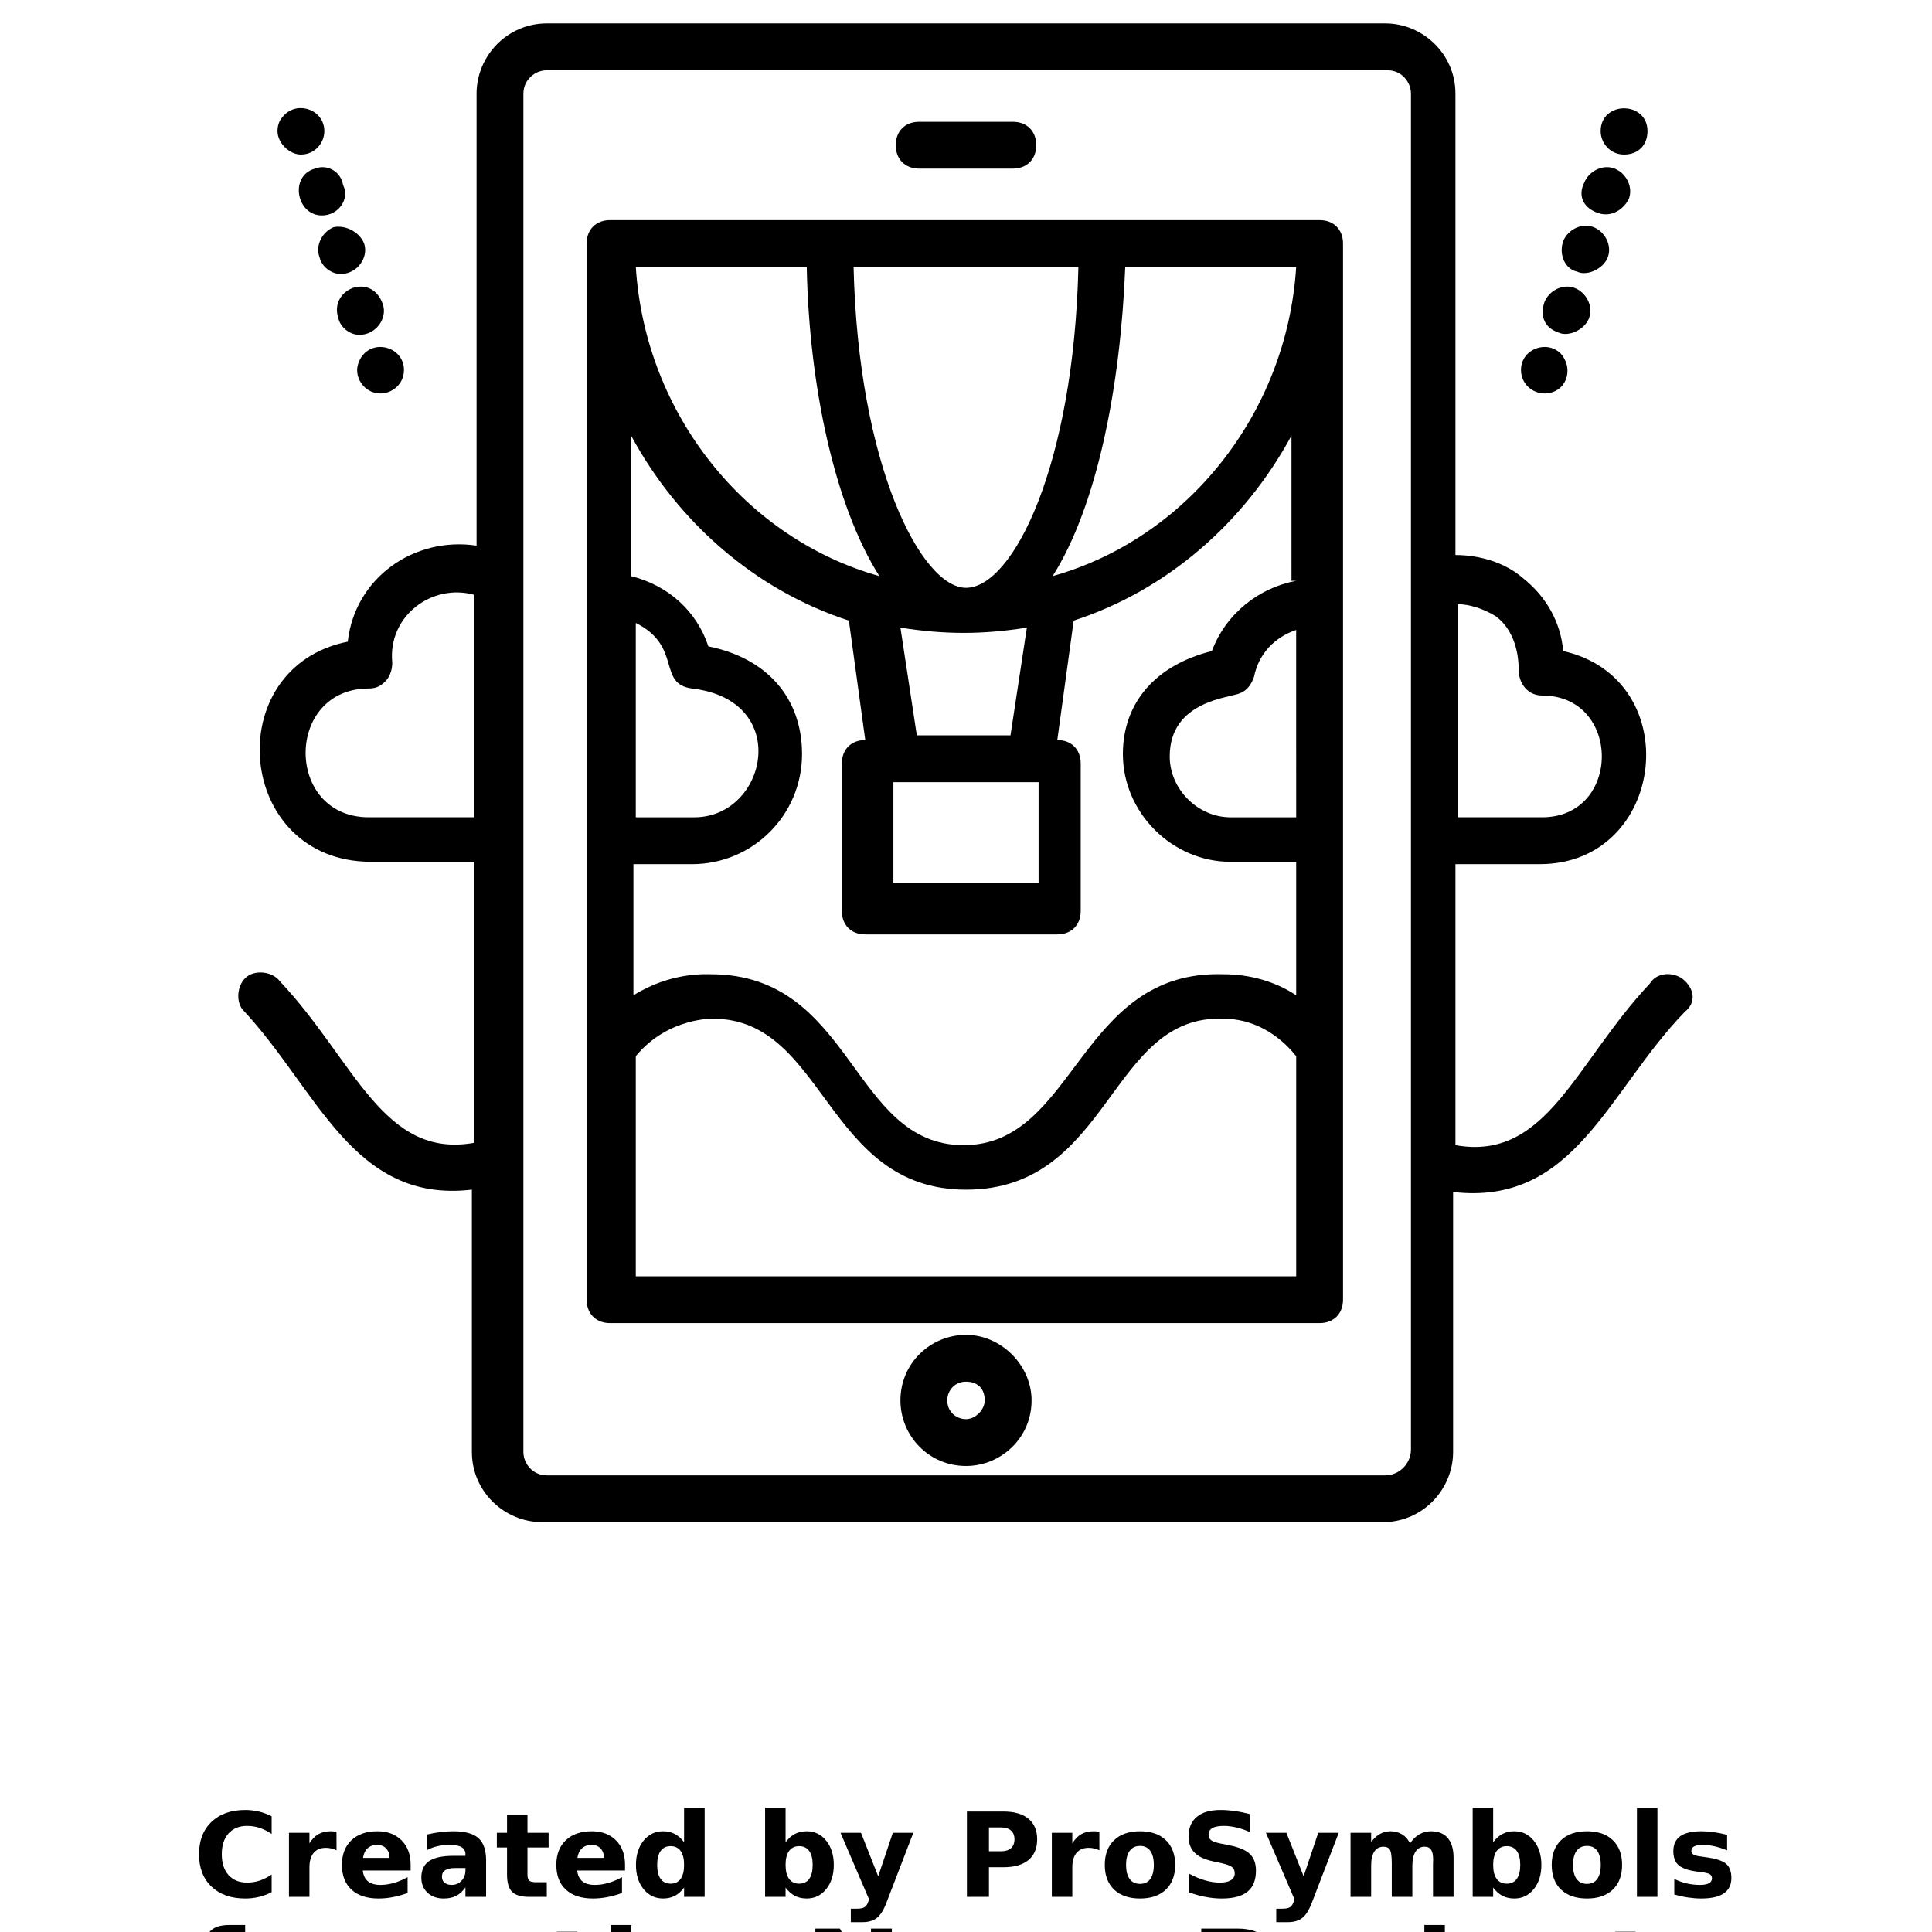
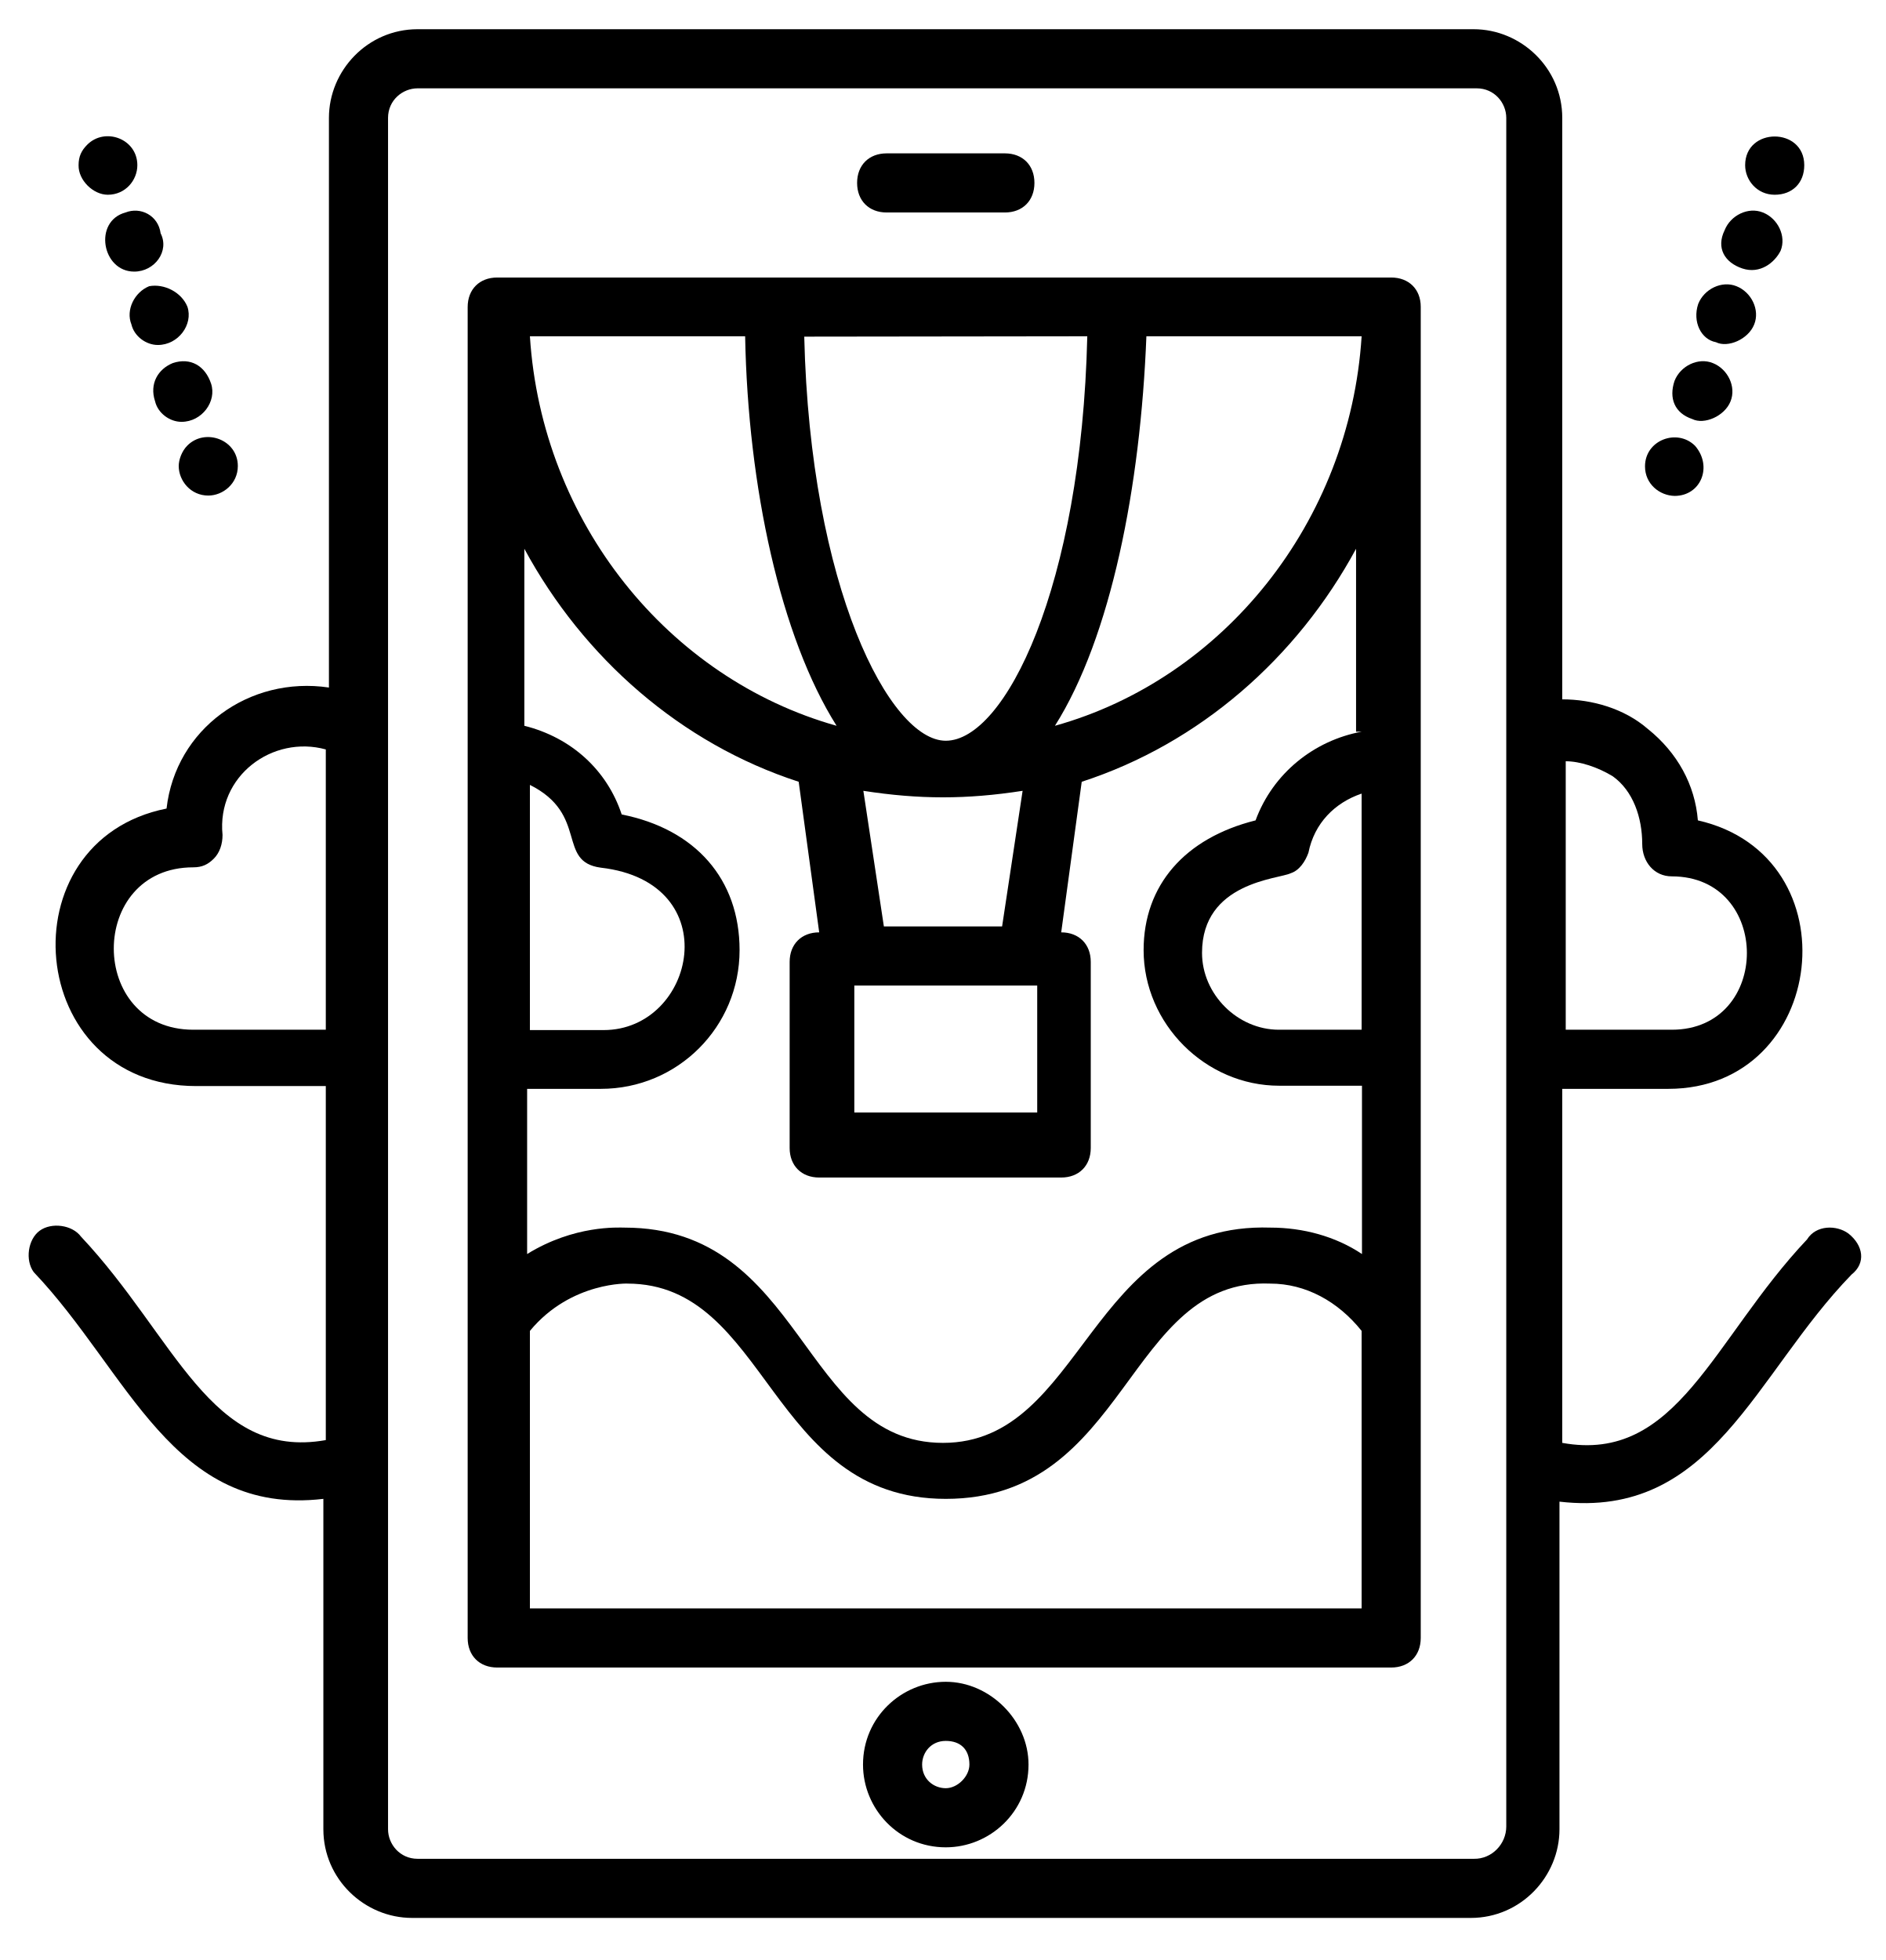
- <svg xmlns="http://www.w3.org/2000/svg" xmlns:xlink="http://www.w3.org/1999/xlink" width="700pt" height="700pt" version="1.1" viewBox="0 0 700 700">
-   <defs>
-     <symbol id="r" overflow="visible">
-       <path d="m28.422-1.703c-1.469 0.762-3 1.336-4.594 1.719-1.586 0.383-3.234 0.578-4.953 0.578-5.156 0-9.242-1.438-12.25-4.312-3.012-2.875-4.516-6.781-4.516-11.719s1.504-8.844 4.516-11.719c3.008-2.883 7.094-4.328 12.25-4.328 1.719 0 3.367 0.195 4.953 0.578 1.594 0.387 3.125 0.961 4.594 1.719v6.406c-1.48-1.008-2.938-1.75-4.375-2.219s-2.949-0.703-4.531-0.703c-2.844 0-5.086 0.914-6.719 2.734-1.625 1.824-2.438 4.336-2.438 7.531 0 3.199 0.812 5.711 2.438 7.531 1.633 1.824 3.875 2.734 6.719 2.734 1.582 0 3.094-0.234 4.531-0.703 1.438-0.477 2.894-1.219 4.375-2.219z" />
-     </symbol>
-     <symbol id="f" overflow="visible">
-       <path d="m20.797-16.875c-0.648-0.312-1.293-0.535-1.938-0.672-0.648-0.145-1.293-0.219-1.938-0.219-1.906 0-3.375 0.609-4.406 1.828-1.023 1.219-1.531 2.969-1.531 5.25v10.688h-7.422v-23.203h7.422v3.812c0.945-1.52 2.035-2.629 3.266-3.328 1.238-0.695 2.723-1.047 4.453-1.047 0.25 0 0.52 0.012 0.812 0.031 0.289 0.023 0.711 0.07 1.266 0.141z" />
-     </symbol>
-     <symbol id="e" overflow="visible">
-       <path d="m26.719-11.656v2.109h-17.328c0.176 1.742 0.801 3.047 1.875 3.922 1.082 0.867 2.586 1.297 4.516 1.297 1.562 0 3.16-0.227 4.797-0.688 1.633-0.469 3.316-1.172 5.047-2.109v5.719c-1.75 0.656-3.508 1.152-5.266 1.484-1.75 0.344-3.508 0.516-5.266 0.516-4.199 0-7.461-1.062-9.781-3.188-2.324-2.133-3.484-5.129-3.484-8.984 0-3.781 1.141-6.754 3.422-8.922 2.281-2.176 5.426-3.266 9.438-3.266 3.644 0 6.562 1.102 8.75 3.297 2.188 2.199 3.281 5.137 3.281 8.812zm-7.625-2.469c0-1.406-0.414-2.539-1.234-3.406-0.812-0.863-1.887-1.297-3.219-1.297-1.438 0-2.606 0.406-3.5 1.219-0.898 0.805-1.453 1.965-1.672 3.484z" />
-     </symbol>
-     <symbol id="i" overflow="visible">
-       <path d="m13.969-10.438c-1.555 0-2.719 0.266-3.5 0.797-0.781 0.523-1.172 1.293-1.172 2.312 0 0.938 0.312 1.672 0.938 2.203 0.633 0.531 1.508 0.797 2.625 0.797 1.395 0 2.566-0.5 3.516-1.5 0.957-1 1.438-2.254 1.438-3.766v-0.844zm11.328-2.797v13.234h-7.484v-3.438c-0.992 1.406-2.109 2.434-3.359 3.078-1.242 0.633-2.75 0.953-4.531 0.953-2.406 0-4.359-0.695-5.859-2.094-1.492-1.406-2.234-3.223-2.234-5.453 0-2.727 0.93-4.727 2.797-6 1.875-1.27 4.812-1.906 8.812-1.906h4.375v-0.578c0-1.164-0.465-2.019-1.391-2.562-0.93-0.551-2.371-0.828-4.328-0.828-1.586 0-3.062 0.164-4.438 0.484-1.367 0.312-2.633 0.789-3.797 1.422v-5.656c1.582-0.383 3.176-0.676 4.781-0.875 1.602-0.207 3.203-0.312 4.797-0.312 4.188 0 7.207 0.828 9.062 2.484 1.863 1.648 2.797 4.328 2.797 8.047z" />
-     </symbol>
-     <symbol id="a" overflow="visible">
-       <path d="m11.656-29.781v6.578h7.656v5.312h-7.656v9.828c0 1.086 0.211 1.82 0.641 2.203 0.438 0.375 1.289 0.562 2.562 0.562h3.797v5.297h-6.359c-2.93 0-5-0.609-6.219-1.828-1.219-1.227-1.828-3.305-1.828-6.234v-9.828h-3.688v-5.312h3.688v-6.578z" />
-     </symbol>
-     <symbol id="h" overflow="visible">
-       <path d="m19.344-19.797v-12.438h7.453v32.234h-7.453v-3.359c-1.023 1.367-2.148 2.367-3.375 3-1.23 0.633-2.652 0.953-4.266 0.953-2.856 0-5.203-1.133-7.047-3.406-1.836-2.269-2.75-5.191-2.75-8.766 0-3.57 0.914-6.492 2.75-8.766 1.844-2.281 4.191-3.422 7.047-3.422 1.602 0 3.019 0.324 4.25 0.969 1.238 0.648 2.367 1.648 3.391 3zm-4.891 15.016c1.594 0 2.805-0.578 3.641-1.734 0.832-1.164 1.25-2.852 1.25-5.062 0-2.207-0.418-3.891-1.25-5.047-0.836-1.164-2.047-1.75-3.641-1.75-1.574 0-2.777 0.586-3.609 1.75-0.836 1.156-1.25 2.84-1.25 5.047 0 2.211 0.414 3.898 1.25 5.062 0.832 1.156 2.035 1.734 3.609 1.734z" />
-     </symbol>
-     <symbol id="d" overflow="visible">
-       <path d="m15.906-4.781c1.594 0 2.805-0.578 3.641-1.734 0.832-1.164 1.25-2.852 1.25-5.062 0-2.207-0.418-3.891-1.25-5.047-0.836-1.164-2.047-1.75-3.641-1.75-1.586 0-2.805 0.586-3.656 1.75-0.844 1.168-1.266 2.852-1.266 5.047 0 2.199 0.422 3.883 1.266 5.047 0.852 1.168 2.07 1.75 3.656 1.75zm-4.922-15.016c1.02-1.352 2.148-2.352 3.391-3 1.238-0.645 2.664-0.969 4.281-0.969 2.863 0 5.211 1.141 7.047 3.422 1.832 2.273 2.75 5.195 2.75 8.766 0 3.574-0.918 6.496-2.75 8.766-1.836 2.273-4.184 3.406-7.047 3.406-1.617 0-3.043-0.32-4.281-0.953-1.242-0.645-2.371-1.645-3.391-3v3.359h-7.422v-32.234h7.422z" />
-     </symbol>
-     <symbol id="c" overflow="visible">
-       <path d="m0.516-23.203h7.422l6.234 15.75 5.297-15.75h7.422l-9.766 25.406c-0.98 2.57-2.121 4.375-3.422 5.406-1.305 1.031-3.027 1.547-5.172 1.547h-4.281v-4.875h2.312c1.258 0 2.176-0.199 2.75-0.594 0.57-0.398 1.016-1.117 1.328-2.156l0.219-0.641z" />
-     </symbol>
-     <symbol id="b" overflow="visible">
-       <path d="m3.891-30.922h13.234c3.938 0 6.957 0.875 9.062 2.625 2.102 1.742 3.156 4.227 3.156 7.453 0 3.25-1.055 5.75-3.156 7.5-2.106 1.742-5.125 2.609-9.062 2.609h-5.25v10.734h-7.984zm7.984 5.781v8.625h4.406c1.539 0 2.734-0.375 3.578-1.125s1.266-1.816 1.266-3.203c0-1.375-0.422-2.43-1.266-3.172-0.844-0.75-2.039-1.125-3.578-1.125z" />
-     </symbol>
-     <symbol id="g" overflow="visible">
-       <path d="m14.609-18.453c-1.648 0-2.902 0.594-3.766 1.781-0.867 1.18-1.297 2.875-1.297 5.094s0.43 3.922 1.297 5.109c0.863 1.18 2.117 1.766 3.766 1.766 1.613 0 2.848-0.586 3.703-1.766 0.852-1.188 1.281-2.891 1.281-5.109s-0.43-3.914-1.281-5.094c-0.855-1.188-2.09-1.781-3.703-1.781zm0-5.312c3.988 0 7.102 1.078 9.344 3.234 2.25 2.156 3.375 5.141 3.375 8.953s-1.125 6.797-3.375 8.953c-2.242 2.148-5.356 3.219-9.344 3.219-4.012 0-7.148-1.07-9.406-3.219-2.25-2.156-3.375-5.141-3.375-8.953s1.125-6.797 3.375-8.953c2.258-2.156 5.394-3.234 9.406-3.234z" />
-     </symbol>
-     <symbol id="q" overflow="visible">
-       <path d="m25.422-29.953v6.547c-1.699-0.758-3.359-1.332-4.984-1.719-1.617-0.383-3.141-0.578-4.578-0.578-1.898 0-3.305 0.266-4.219 0.797-0.906 0.523-1.359 1.336-1.359 2.438 0 0.824 0.305 1.469 0.922 1.938 0.613 0.461 1.727 0.855 3.344 1.188l3.391 0.688c3.438 0.688 5.879 1.734 7.328 3.141 1.457 1.406 2.188 3.414 2.188 6.016 0 3.406-1.016 5.945-3.047 7.609-2.023 1.656-5.109 2.484-9.266 2.484-1.961 0-3.93-0.188-5.906-0.562-1.969-0.363-3.945-0.91-5.922-1.641v-6.734c1.977 1.055 3.891 1.844 5.734 2.375s3.617 0.797 5.328 0.797c1.738 0 3.07-0.289 4-0.875 0.926-0.582 1.391-1.41 1.391-2.484 0-0.969-0.32-1.711-0.953-2.234-0.625-0.531-1.875-1.004-3.75-1.422l-3.094-0.672c-3.094-0.664-5.356-1.723-6.781-3.172-1.43-1.445-2.141-3.398-2.141-5.859 0-3.082 0.992-5.453 2.984-7.109 1.988-1.656 4.848-2.484 8.578-2.484 1.695 0 3.441 0.133 5.234 0.391 1.789 0.25 3.648 0.633 5.578 1.141z" />
-     </symbol>
-     <symbol id="p" overflow="visible">
-       <path d="m25.062-19.344c0.938-1.438 2.051-2.531 3.344-3.281 1.289-0.758 2.711-1.141 4.266-1.141 2.656 0 4.68 0.824 6.078 2.469 1.395 1.648 2.094 4.039 2.094 7.172v14.125h-7.453v-12.094c0.008-0.176 0.02-0.363 0.031-0.562 0.008-0.195 0.016-0.473 0.016-0.828 0-1.645-0.246-2.836-0.734-3.578-0.48-0.738-1.262-1.109-2.344-1.109-1.406 0-2.496 0.586-3.266 1.75-0.762 1.156-1.156 2.836-1.188 5.031v11.391h-7.453v-12.094c0-2.57-0.227-4.227-0.672-4.969-0.438-0.738-1.219-1.109-2.344-1.109-1.43 0-2.527 0.586-3.297 1.75-0.773 1.168-1.156 2.84-1.156 5.016v11.406h-7.469v-23.203h7.469v3.406c0.906-1.312 1.945-2.301 3.125-2.969 1.188-0.664 2.488-1 3.906-1 1.602 0 3.019 0.391 4.25 1.172 1.227 0.773 2.16 1.855 2.797 3.25z" />
-     </symbol>
-     <symbol id="o" overflow="visible">
-       <path d="m3.562-32.234h7.422v32.234h-7.422z" />
-     </symbol>
-     <symbol id="n" overflow="visible">
-       <path d="m21.688-22.469v5.625c-1.586-0.656-3.117-1.148-4.594-1.484-1.48-0.332-2.875-0.5-4.188-0.5-1.406 0-2.453 0.18-3.141 0.531-0.688 0.355-1.031 0.898-1.031 1.625 0 0.594 0.258 1.055 0.781 1.375 0.52 0.312 1.445 0.543 2.781 0.688l1.312 0.188c3.801 0.492 6.352 1.289 7.656 2.391 1.312 1.105 1.969 2.84 1.969 5.203 0 2.469-0.914 4.324-2.734 5.562-1.824 1.242-4.543 1.859-8.156 1.859-1.531 0-3.117-0.121-4.75-0.359-1.637-0.238-3.32-0.598-5.047-1.078v-5.641c1.477 0.719 2.992 1.262 4.547 1.625 1.551 0.355 3.129 0.531 4.734 0.531 1.445 0 2.535-0.195 3.266-0.594 0.738-0.406 1.109-1.004 1.109-1.797 0-0.656-0.258-1.145-0.766-1.469-0.5-0.32-1.508-0.578-3.016-0.766l-1.297-0.156c-3.305-0.414-5.617-1.18-6.938-2.297-1.324-1.125-1.984-2.828-1.984-5.109 0-2.457 0.836-4.281 2.516-5.469 1.688-1.188 4.269-1.781 7.75-1.781 1.363 0 2.797 0.105 4.297 0.312 1.508 0.211 3.148 0.539 4.922 0.984z" />
-     </symbol>
-     <symbol id="m" overflow="visible">
-       <path d="m18.828-32.234v4.875h-4.094c-1.055 0-1.789 0.195-2.203 0.578-0.418 0.375-0.625 1.031-0.625 1.969v1.609h6.344v5.312h-6.344v17.891h-7.406v-17.891h-3.688v-5.312h3.688v-1.609c0-2.531 0.703-4.398 2.109-5.609 1.406-1.207 3.586-1.812 6.547-1.812z" />
-     </symbol>
-     <symbol id="l" overflow="visible">
-       <path d="m26.891-14.125v14.125h-7.469v-10.766c0-2.031-0.047-3.426-0.141-4.188-0.086-0.758-0.234-1.32-0.453-1.688-0.293-0.477-0.688-0.852-1.188-1.125-0.492-0.27-1.055-0.406-1.688-0.406-1.555 0-2.773 0.602-3.656 1.797-0.875 1.199-1.312 2.856-1.312 4.969v11.406h-7.422v-32.234h7.422v12.438c1.113-1.352 2.297-2.352 3.547-3 1.258-0.645 2.648-0.969 4.172-0.969 2.676 0 4.707 0.824 6.094 2.469 1.395 1.648 2.094 4.039 2.094 7.172z" />
-     </symbol>
-     <symbol id="k" overflow="visible">
-       <path d="m3.891-30.922h8.906l11.25 21.203v-21.203h7.562v30.922h-8.906l-11.25-21.219v21.219h-7.562z" />
-     </symbol>
-     <symbol id="j" overflow="visible">
-       <path d="m3.562-23.203h7.422v22.781c0 3.113-0.75 5.488-2.25 7.125-1.492 1.633-3.652 2.453-6.484 2.453h-3.656v-4.875h1.281c1.406 0 2.367-0.32 2.891-0.953 0.531-0.637 0.797-1.887 0.797-3.75zm0-9.031h7.422v6.047h-7.422z" />
-     </symbol>
-   </defs>
-   <g>
-     <path d="m333.03 61.09h33.938c5.09 0 8.484-3.394 8.484-8.484 0-5.09-3.394-8.484-8.484-8.484h-33.938c-5.09 0-8.484 3.394-8.484 8.484 0 5.09 3.391 8.484 8.484 8.484z" />
-     <path d="m350 483.64c-12.727 0-23.758 10.184-23.758 23.758 0 12.727 10.184 23.758 23.758 23.758 12.727 0 23.758-10.184 23.758-23.758 0-12.727-11.031-23.758-23.758-23.758zm0 30.547c-3.394 0-6.789-2.547-6.789-6.789 0-3.394 2.547-6.789 6.789-6.789s6.789 2.547 6.789 6.789c0 3.394-3.394 6.789-6.789 6.789z" />
-     <path d="m478.12 79.758h-257.09c-5.09 0-8.484 3.394-8.484 8.484v125.57 257.09c0 5.09 3.394 8.484 8.484 8.484h257.09c5.09 0 8.484-3.394 8.484-8.484v-382.66c0-5.09-3.394-8.484-8.484-8.484zm-101.82 203.64v36.484h-52.605v-36.484h52.605zm-44.121-16.969-5.938-39.031c16.121 2.547 29.695 2.547 45.816 0l-5.938 39.031zm49.211-57.699c16.121-25.453 24.605-68.727 26.305-112h61.938c-3.394 53.457-39.879 98.426-88.242 112zm9.332-112c-1.695 72.121-23.758 116.24-40.727 116.24-16.121 0-39.031-44.121-40.727-116.24zm-98.422 0c0.848 43.273 10.184 86.547 26.305 112-48.363-13.574-84.848-58.547-88.242-112zm-61.941 128.97c16.969 8.484 7.637 22.062 20.363 23.758 36.484 4.242 27.152 46.668 0.848 46.668h-21.211zm0 237.58v-80.605c11.879-14.426 28.848-13.574 28-13.574 40.727 0 40.727 61.938 91.637 61.938 52.605 0 51.758-63.637 93.332-61.938 10.184 0 19.516 5.09 26.305 13.574v79.758h-239.27zm239.27-167.15h-23.758c-11.879 0-22.062-10.184-22.062-22.062 0-20.363 22.062-21.211 25.453-22.91 2.547-0.848 4.242-3.394 5.09-5.938 1.695-8.484 7.637-14.426 15.273-16.969zm0-85.695c-13.574 2.547-25.453 11.879-30.547 25.453-20.363 5.09-32.242 18.668-32.242 37.332 0 21.211 17.816 39.031 39.031 39.031h23.758v48.363c-7.637-5.09-16.969-7.637-26.305-7.637-52.605-1.695-53.453 61.938-94.184 61.938-40.727 0-39.879-61.938-91.637-61.938-1.695 0-14.426-0.848-28 7.637v-47.516h21.211c22.062 0 39.879-17.816 39.879-39.879 0-20.363-12.727-34.789-33.938-39.031-4.242-12.727-14.426-22.062-28-25.453v-50.91c16.969 31.395 44.969 56 78.91 67.031l5.938 43.273c-5.09 0-8.484 3.394-8.484 8.484v53.453c0 5.09 3.394 8.484 8.484 8.484h69.574c5.09 0 8.484-3.394 8.484-8.484v-53.453c0-5.09-3.394-8.484-8.484-8.484l5.938-43.273c33.938-11.031 61.938-35.637 78.91-67.031l0.004 52.609z" />
-     <path d="m609.64 354.67c-3.394-2.547-9.332-2.547-11.879 1.695-27.152 28.848-37.332 64.484-70.426 58.547v-101.82h30.547c45.816 0 53.453-67.031 8.484-77.211-0.848-10.184-5.938-19.516-14.426-26.305-6.789-5.938-16.121-8.484-24.605-8.484v-167.16c0-14.426-11.879-25.453-25.453-25.453h-303.76c-14.426 0-25.453 11.879-25.453 25.453v163.76c-22.91-3.394-44.121 11.879-46.668 34.789-46.668 9.332-40.727 79.758 8.484 79.758h37.332v101.82c-33.09 5.938-43.273-29.695-70.426-58.547-2.547-3.394-8.484-4.242-11.879-1.695s-4.242 8.484-1.695 11.879c27.152 28.848 39.879 70.426 83.152 65.332v95.035c0 14.426 11.879 25.453 25.453 25.453h304.61c14.426 0 25.453-11.879 25.453-25.453l0.004-94.184c44.121 5.09 56-36.484 84-65.332 4.242-3.394 3.394-8.484-0.848-11.879zm-67.879-131.52c5.938 4.242 8.484 11.879 8.484 19.516 0 5.09 3.394 9.332 8.484 9.332 28.848 0 28.848 44.121 0 44.121h-30.543v-77.211c4.242 0 9.332 1.695 13.574 4.242zm-408.12 72.969c-30.547 0-30.547-46.668 0-46.668 2.547 0 4.242-0.848 5.938-2.547 1.695-1.695 2.547-4.242 2.547-6.789-1.695-16.969 14.426-28.848 29.695-24.605v80.605zm368.24 238.43h-303.76c-5.09 0-8.484-4.242-8.484-8.484v-492.12c0-5.09 4.242-8.484 8.484-8.484h304.61c5.09 0 8.484 4.242 8.484 8.484v491.27c0 5.094-4.242 9.336-9.332 9.336z" />
-     <path d="m588.43 56c5.09 0 8.484-3.394 8.484-8.484 0-11.031-16.969-11.031-16.969 0-0.004 4.242 3.391 8.484 8.484 8.484z" />
-     <path d="m571.45 98.426c3.394 1.695 9.332-0.848 11.031-5.09 1.695-4.242-0.848-9.332-5.09-11.031-4.242-1.695-9.332 0.848-11.031 5.09-1.695 5.09 0.848 10.18 5.09 11.031z" />
-     <path d="m564.67 120.48c3.394 1.695 9.332-0.848 11.031-5.09 1.695-4.242-0.848-9.332-5.09-11.031-4.242-1.695-9.332 0.848-11.031 5.09-1.699 5.094-0.004 9.336 5.09 11.031z" />
-     <path d="m579.09 77.211c5.09 1.695 9.332-1.695 11.031-5.09 1.695-4.242-0.848-9.332-5.09-11.031-4.242-1.695-9.332 0.848-11.031 5.09-2.547 5.094 0 9.336 5.09 11.031z" />
-     <path d="m559.57 142.55c7.637 0 11.031-8.484 5.938-14.426-5.09-5.09-14.426-1.695-14.426 5.938 0.004 5.094 4.246 8.488 8.488 8.488z" />
-     <path d="m109.03 56c5.09 0 8.484-4.242 8.484-8.484 0-7.637-9.332-11.031-14.426-5.938-1.695 1.695-2.543 3.391-2.543 5.938 0 4.242 4.242 8.484 8.484 8.484z" />
-     <path d="m120.91 82.305c-4.242 1.695-6.789 6.785-5.094 11.027 0.848 3.394 4.242 5.938 7.637 5.938 5.938 0 10.184-5.938 8.484-11.031-1.695-4.238-6.785-6.785-11.027-5.934z" />
-     <path d="m114.12 61.09c-9.332 2.547-6.789 16.969 2.547 16.969 5.938 0 10.184-5.938 7.637-11.031-0.852-5.09-5.941-7.633-10.184-5.938z" />
-     <path d="m127.7 104.36c-4.242 1.699-6.785 5.941-5.09 11.031 0.848 3.394 4.242 5.938 7.637 5.938 5.938 0 10.184-5.938 8.484-11.031-1.695-5.09-5.938-7.633-11.031-5.938z" />
-     <path d="m131.94 128.12c-1.695 1.695-2.543 4.242-2.543 5.941 0 4.242 3.394 8.484 8.484 8.484 4.242 0 8.484-3.394 8.484-8.484 0-7.637-9.332-11.031-14.426-5.941z" />
-     <use x="70" y="687.273" xlink:href="#r" />
-     <use x="101.133" y="687.273" xlink:href="#f" />
-     <use x="122.059" y="687.273" xlink:href="#e" />
-     <use x="150.828" y="687.273" xlink:href="#i" />
-     <use x="179.457" y="687.273" xlink:href="#a" />
-     <use x="199.738" y="687.273" xlink:href="#e" />
-     <use x="228.512" y="687.273" xlink:href="#h" />
-     <use x="273.648" y="687.273" xlink:href="#d" />
-     <use x="304.016" y="687.273" xlink:href="#c" />
-     <use x="346.441" y="687.273" xlink:href="#b" />
-     <use x="377.535" y="687.273" xlink:href="#f" />
-     <use x="398.457" y="687.273" xlink:href="#g" />
-     <use x="427.602" y="687.273" xlink:href="#q" />
-     <use x="458.156" y="687.273" xlink:href="#c" />
-     <use x="485.812" y="687.273" xlink:href="#p" />
-     <use x="530.016" y="687.273" xlink:href="#d" />
-     <use x="560.387" y="687.273" xlink:href="#g" />
-     <use x="589.531" y="687.273" xlink:href="#o" />
-     <use x="604.074" y="687.273" xlink:href="#n" />
-     <use x="70" y="729.695" xlink:href="#m" />
-     <use x="197.5" y="729.695" xlink:href="#a" />
-     <use x="217.781" y="729.695" xlink:href="#l" />
-     <use x="291.527" y="729.695" xlink:href="#k" />
-     <use x="431.352" y="729.695" xlink:href="#b" />
-     <use x="512.512" y="729.695" xlink:href="#j" />
-     <use x="580.977" y="729.695" xlink:href="#a" />
-   </g>
+ <svg xmlns="http://www.w3.org/2000/svg" version="1.1" id="Ebene_1" x="0px" y="0px" viewBox="0 0 542.3 563.6" style="enable-background:new 0 0 542.3 563.6;" xml:space="preserve">
+   <path d="M255,61.1H289c5.1,0,8.5-3.4,8.5-8.5c0-5.1-3.4-8.5-8.5-8.5H255c-5.1,0-8.5,3.4-8.5,8.5C246.5,57.7,249.9,61.1,255,61.1z" />
+   <path d="M272,483.6c-12.7,0-23.8,10.2-23.8,23.8c0,12.7,10.2,23.8,23.8,23.8c12.7,0,23.8-10.2,23.8-23.8  C295.8,494.7,284.7,483.6,272,483.6z M272,514.2c-3.4,0-6.8-2.5-6.8-6.8c0-3.4,2.5-6.8,6.8-6.8s6.8,2.5,6.8,6.8  C278.8,510.8,275.4,514.2,272,514.2z" />
+   <path d="M400.1,79.8H143c-5.1,0-8.5,3.4-8.5,8.5v125.6v257.1c0,5.1,3.4,8.5,8.5,8.5h257.1c5.1,0,8.5-3.4,8.5-8.5V88.2  C408.6,83.2,405.2,79.8,400.1,79.8z M298.3,283.4v36.5h-52.6v-36.5H298.3z M254.2,266.4l-5.9-39c16.1,2.5,29.7,2.5,45.8,0l-5.9,39  H254.2z M303.4,208.7c16.1-25.5,24.6-68.7,26.3-112h61.9C388.2,150.2,351.8,195.2,303.4,208.7L303.4,208.7z M312.7,96.7  C311,168.9,289,213,272,213c-16.1,0-39-44.1-40.7-116.2L312.7,96.7z M214.3,96.7c0.8,43.3,10.2,86.5,26.3,112  c-48.4-13.6-84.8-58.5-88.2-112H214.3z M152.4,225.7c17,8.5,7.6,22.1,20.4,23.8c36.5,4.2,27.2,46.7,0.8,46.7h-21.2L152.4,225.7z   M152.4,463.3v-80.6c11.9-14.4,28.8-13.6,28-13.6c40.7,0,40.7,61.9,91.6,61.9c52.6,0,51.8-63.6,93.3-61.9c10.2,0,19.5,5.1,26.3,13.6  v79.8H152.4L152.4,463.3z M391.6,296.1h-23.8c-11.9,0-22.1-10.2-22.1-22.1c0-20.4,22.1-21.2,25.5-22.9c2.5-0.8,4.2-3.4,5.1-5.9  c1.7-8.5,7.6-14.4,15.3-17L391.6,296.1z M391.6,210.4c-13.6,2.5-25.5,11.9-30.5,25.5c-20.4,5.1-32.2,18.7-32.2,37.3  c0,21.2,17.8,39,39,39h23.8v48.4c-7.6-5.1-17-7.6-26.3-7.6c-52.6-1.7-53.5,61.9-94.2,61.9c-40.7,0-39.9-61.9-91.6-61.9  c-1.7,0-14.4-0.8-28,7.6v-47.5h21.2c22.1,0,39.9-17.8,39.9-39.9c0-20.4-12.7-34.8-33.9-39c-4.2-12.7-14.4-22.1-28-25.5v-50.9  c17,31.4,45,56,78.9,67l5.9,43.3c-5.1,0-8.5,3.4-8.5,8.5v53.5c0,5.1,3.4,8.5,8.5,8.5h69.6c5.1,0,8.5-3.4,8.5-8.5v-53.5  c0-5.1-3.4-8.5-8.5-8.5l5.9-43.3c33.9-11,61.9-35.6,78.9-67l0,52.6L391.6,210.4z" />
+   <path d="M531.6,354.7c-3.4-2.5-9.3-2.5-11.9,1.7c-27.2,28.8-37.3,64.5-70.4,58.5V313.1h30.5c45.8,0,53.5-67,8.5-77.2  c-0.8-10.2-5.9-19.5-14.4-26.3c-6.8-5.9-16.1-8.5-24.6-8.5V33.9c0-14.4-11.9-25.5-25.5-25.5H120.1c-14.4,0-25.5,11.9-25.5,25.5  v163.8c-22.9-3.4-44.1,11.9-46.7,34.8c-46.7,9.3-40.7,79.8,8.5,79.8h37.3v101.8c-33.1,5.9-43.3-29.7-70.4-58.5  c-2.5-3.4-8.5-4.2-11.9-1.7s-4.2,8.5-1.7,11.9C37,394.5,49.7,436.1,93,431v95c0,14.4,11.9,25.5,25.5,25.5H423  c14.4,0,25.5-11.9,25.5-25.5l0-94.2c44.1,5.1,56-36.5,84-65.3C536.7,363.2,535.9,358.1,531.6,354.7L531.6,354.7z M463.8,223.2  c5.9,4.2,8.5,11.9,8.5,19.5c0,5.1,3.4,9.3,8.5,9.3c28.8,0,28.8,44.1,0,44.1h-30.5v-77.2C454.4,218.9,459.5,220.6,463.8,223.2  L463.8,223.2z M55.6,296.1c-30.5,0-30.5-46.7,0-46.7c2.5,0,4.2-0.8,5.9-2.5c1.7-1.7,2.5-4.2,2.5-6.8c-1.7-17,14.4-28.8,29.7-24.6  v80.6L55.6,296.1z M423.9,534.5H120.1c-5.1,0-8.5-4.2-8.5-8.5V33.9c0-5.1,4.2-8.5,8.5-8.5h304.6c5.1,0,8.5,4.2,8.5,8.5v491.3  C433.2,530.3,429,534.6,423.9,534.5L423.9,534.5z" />
+   <path d="M510.4,56c5.1,0,8.5-3.4,8.5-8.5c0-11-17-11-17,0C501.9,51.8,505.3,56,510.4,56L510.4,56z" />
+   <path d="M493.5,98.4c3.4,1.7,9.3-0.8,11-5.1c1.7-4.2-0.8-9.3-5.1-11c-4.2-1.7-9.3,0.8-11,5.1C486.7,92.5,489.2,97.6,493.5,98.4z" />
+   <path d="M486.7,120.5c3.4,1.7,9.3-0.8,11-5.1c1.7-4.2-0.8-9.3-5.1-11c-4.2-1.7-9.3,0.8-11,5.1C479.9,114.5,481.6,118.8,486.7,120.5z  " />
+   <path d="M501.1,77.2c5.1,1.7,9.3-1.7,11-5.1c1.7-4.2-0.8-9.3-5.1-11c-4.2-1.7-9.3,0.8-11,5.1C493.5,71.3,496,75.5,501.1,77.2z" />
+   <path d="M481.6,142.6c7.6,0,11-8.5,5.9-14.4c-5.1-5.1-14.4-1.7-14.4,5.9C473.1,139.2,477.3,142.5,481.6,142.6L481.6,142.6z" />
+   <path d="M31,56c5.1,0,8.5-4.2,8.5-8.5c0-7.6-9.3-11-14.4-5.9c-1.7,1.7-2.5,3.4-2.5,5.9C22.5,51.8,26.8,56,31,56L31,56z" />
+   <path d="M42.9,82.3c-4.2,1.7-6.8,6.8-5.1,11c0.8,3.4,4.2,5.9,7.6,5.9c5.9,0,10.2-5.9,8.5-11C52.2,84,47.2,81.5,42.9,82.3L42.9,82.3z  " />
+   <path d="M36.1,61.1c-9.3,2.5-6.8,17,2.5,17c5.9,0,10.2-5.9,7.6-11C45.5,61.9,40.4,59.4,36.1,61.1L36.1,61.1z" />
+   <path d="M49.7,104.4c-4.2,1.7-6.8,5.9-5.1,11c0.8,3.4,4.2,5.9,7.6,5.9c5.9,0,10.2-5.9,8.5-11C59,105.2,54.8,102.7,49.7,104.4  L49.7,104.4z" />
+   <path d="M53.9,128.1c-1.7,1.7-2.5,4.2-2.5,5.9c0,4.2,3.4,8.5,8.5,8.5c4.2,0,8.5-3.4,8.5-8.5C68.4,126.4,59,123,53.9,128.1  L53.9,128.1z" />
</svg>
